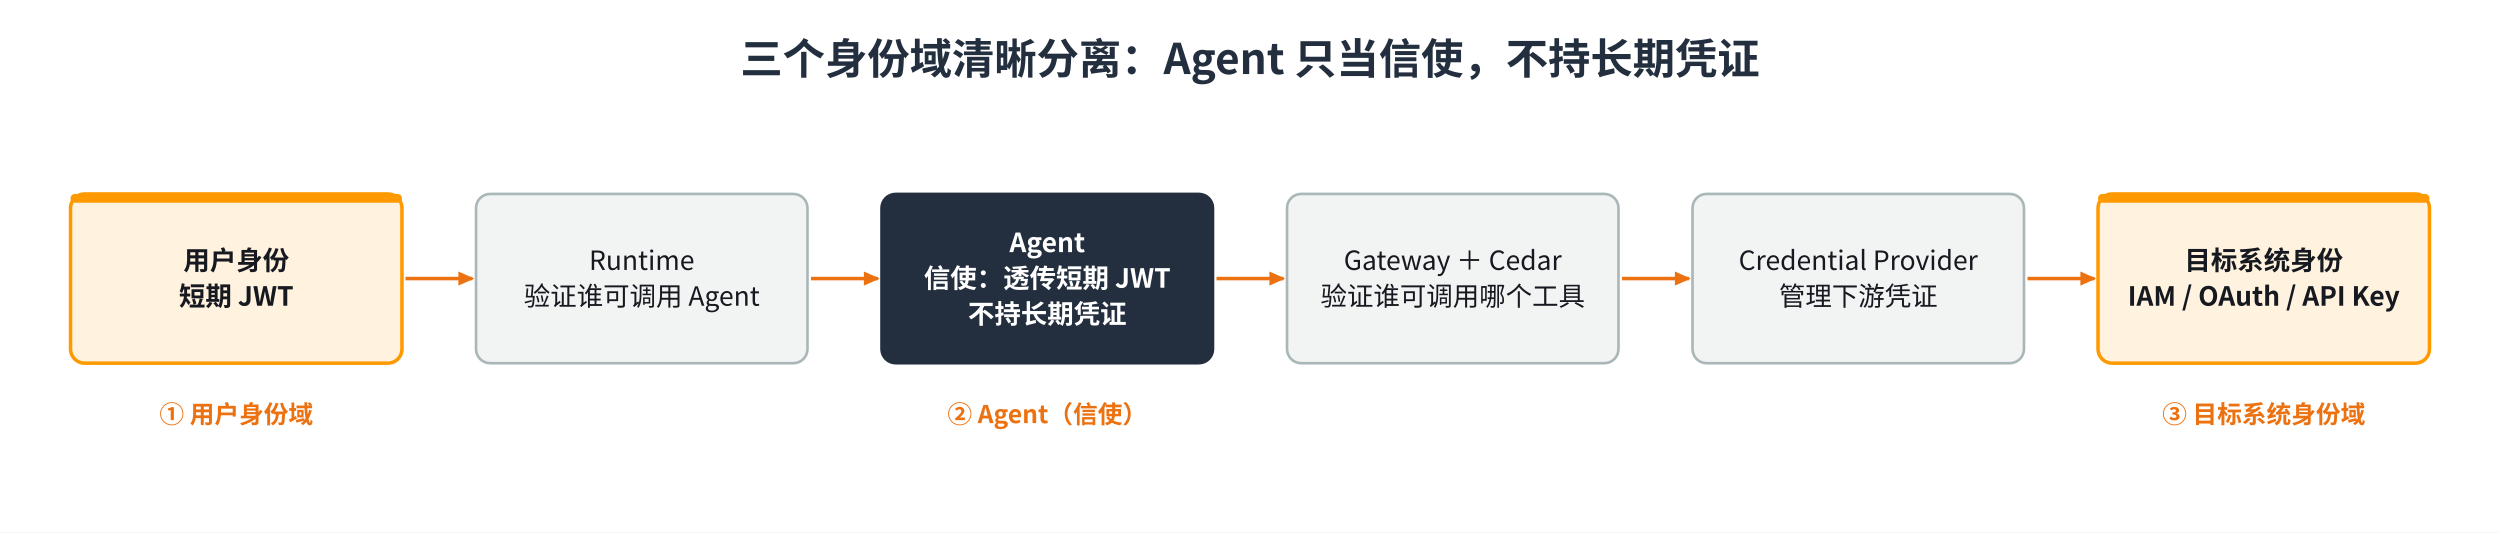
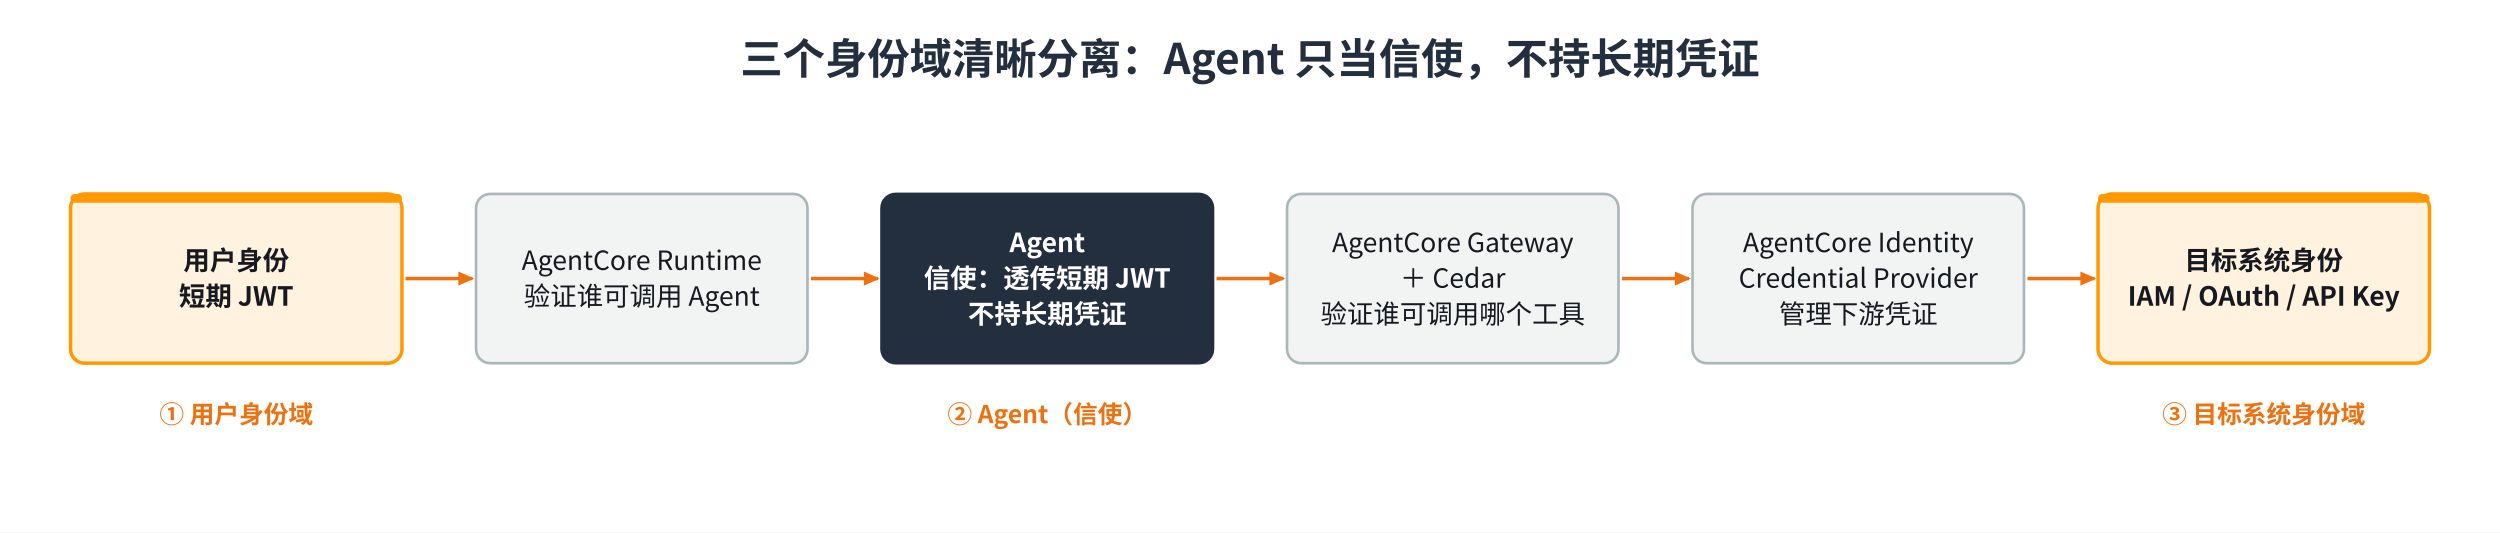
<svg xmlns="http://www.w3.org/2000/svg" width="1418" height="302" viewBox="0 0 1418 302">
  <rect x="0" y="0" width="1418" height="302" fill="#FFFFFF" />
  <marker id="ah_or" markerWidth="10" markerHeight="10" refX="8" refY="4" orient="auto" markerUnits="userSpaceOnUse">
    <path d="M0,0 L9,4 L0,8 Z" fill="#EC7211" />
  </marker>
  <marker id="ah_rd" markerWidth="10" markerHeight="10" refX="8" refY="4" orient="auto" markerUnits="userSpaceOnUse">
    <path d="M0,0 L9,4 L0,8 Z" fill="#D13212" />
  </marker>
  <marker id="ah_gy" markerWidth="10" markerHeight="10" refX="8" refY="4" orient="auto" markerUnits="userSpaceOnUse">
    <path d="M0,0 L9,4 L0,8 Z" fill="#5F6B7A" />
  </marker>
  <text x="709.0" y="42" font-family="Noto Sans CJK SC, sans-serif" font-size="24" font-weight="bold" fill="#232F3E" text-anchor="middle">三个身份域清晰分离：Agent 只当信使，不持长期凭证</text>
  <rect x="40" y="110" width="188" height="96" rx="8" ry="8" fill="#FFF3E0" stroke="#FF9900" stroke-width="2" />
  <rect x="40" y="110" width="188" height="5" rx="2.5" ry="2.5" fill="#FF9900" />
  <text x="134.0" y="153.1" font-family="Noto Sans CJK SC, sans-serif" font-size="15" font-weight="bold" fill="#16191F" text-anchor="middle">用户身份</text>
  <text x="134.0" y="173.4" font-family="Noto Sans CJK SC, sans-serif" font-size="15" font-weight="bold" fill="#16191F" text-anchor="middle">短期 JWT</text>
  <text x="134.0" y="240.0" font-family="Noto Sans CJK SC, sans-serif" font-size="14" font-weight="bold" fill="#EC7211" text-anchor="middle">① 用户身份域</text>
  <line x1="230.0" y1="158.0" x2="268.0" y2="158.0" stroke="#EC7211" stroke-width="2" marker-end="url(#ah_or)" />
  <rect x="270" y="110" width="188" height="96" rx="8" ry="8" fill="#F2F3F3" stroke="#AAB7B8" stroke-width="1.5" />
-   <text x="364.0" y="153.1" font-family="Noto Sans CJK SC, sans-serif" font-size="15" font-weight="normal" fill="#16191F" text-anchor="middle">Runtime</text>
+   <text x="364.0" y="153.1" font-family="Noto Sans CJK SC, sans-serif" font-size="15" font-weight="normal" fill="#16191F" text-anchor="middle">AgentCore Runtime</text>
  <text x="364.0" y="173.4" font-family="Noto Sans CJK SC, sans-serif" font-size="15" font-weight="normal" fill="#16191F" text-anchor="middle">验证谁可调用 Agent</text>
  <line x1="460.0" y1="158.0" x2="498.0" y2="158.0" stroke="#EC7211" stroke-width="2" marker-end="url(#ah_or)" />
  <rect x="500" y="110" width="188" height="96" rx="8" ry="8" fill="#232F3E" stroke="#232F3E" stroke-width="1.5" />
  <text x="594.0" y="143.0" font-family="Noto Sans CJK SC, sans-serif" font-size="15" font-weight="bold" fill="#FFFFFF" text-anchor="middle">Agent</text>
  <text x="594.0" y="163.2" font-family="Noto Sans CJK SC, sans-serif" font-size="15" font-weight="bold" fill="#FFFFFF" text-anchor="middle">信使：透传短期 JWT</text>
  <text x="594.0" y="183.5" font-family="Noto Sans CJK SC, sans-serif" font-size="15" font-weight="bold" fill="#FFFFFF" text-anchor="middle">不持长期凭证</text>
  <text x="594.0" y="240.0" font-family="Noto Sans CJK SC, sans-serif" font-size="14" font-weight="bold" fill="#EC7211" text-anchor="middle">② Agent（信使）</text>
  <line x1="690.0" y1="158.0" x2="728.0" y2="158.0" stroke="#EC7211" stroke-width="2" marker-end="url(#ah_or)" />
  <rect x="730" y="110" width="188" height="96" rx="8" ry="8" fill="#F2F3F3" stroke="#AAB7B8" stroke-width="1.5" />
-   <text x="824.0" y="153.1" font-family="Noto Sans CJK SC, sans-serif" font-size="15" font-weight="normal" fill="#16191F" text-anchor="middle">Gateway ＋ Cedar</text>
-   <text x="824.0" y="173.4" font-family="Noto Sans CJK SC, sans-serif" font-size="15" font-weight="normal" fill="#16191F" text-anchor="middle">验证谁可调用哪个工具</text>
+   <text x="824.0" y="143.0" font-family="Noto Sans CJK SC, sans-serif" font-size="15" font-weight="normal" fill="#16191F" text-anchor="middle">AgentCore Gateway</text>
+   <text x="824.0" y="163.2" font-family="Noto Sans CJK SC, sans-serif" font-size="15" font-weight="normal" fill="#16191F" text-anchor="middle">＋ Cedar</text>
+   <text x="824.0" y="183.5" font-family="Noto Sans CJK SC, sans-serif" font-size="15" font-weight="normal" fill="#16191F" text-anchor="middle">验证谁可调用哪个工具</text>
  <line x1="920.0" y1="158.0" x2="958.0" y2="158.0" stroke="#EC7211" stroke-width="2" marker-end="url(#ah_or)" />
  <rect x="960" y="110" width="188" height="96" rx="8" ry="8" fill="#F2F3F3" stroke="#AAB7B8" stroke-width="1.5" />
-   <text x="1054.0" y="153.1" font-family="Noto Sans CJK SC, sans-serif" font-size="15" font-weight="normal" fill="#16191F" text-anchor="middle">Credential Provider</text>
-   <text x="1054.0" y="173.4" font-family="Noto Sans CJK SC, sans-serif" font-size="15" font-weight="normal" fill="#16191F" text-anchor="middle">管理下游凭证</text>
+   <text x="1054.0" y="143.0" font-family="Noto Sans CJK SC, sans-serif" font-size="15" font-weight="normal" fill="#16191F" text-anchor="middle">AgentCore Identity</text>
+   <text x="1054.0" y="163.2" font-family="Noto Sans CJK SC, sans-serif" font-size="15" font-weight="normal" fill="#16191F" text-anchor="middle">Credential Provider</text>
+   <text x="1054.0" y="183.5" font-family="Noto Sans CJK SC, sans-serif" font-size="15" font-weight="normal" fill="#16191F" text-anchor="middle">管理下游凭证</text>
  <line x1="1150.0" y1="158.0" x2="1188.0" y2="158.0" stroke="#EC7211" stroke-width="2" marker-end="url(#ah_or)" />
  <rect x="1190" y="110" width="188" height="96" rx="8" ry="8" fill="#FFF3E0" stroke="#FF9900" stroke-width="2" />
  <rect x="1190" y="110" width="188" height="5" rx="2.5" ry="2.5" fill="#FF9900" />
  <text x="1284.0" y="153.1" font-family="Noto Sans CJK SC, sans-serif" font-size="15" font-weight="bold" fill="#16191F" text-anchor="middle">目标系统身份</text>
  <text x="1284.0" y="173.4" font-family="Noto Sans CJK SC, sans-serif" font-size="15" font-weight="bold" fill="#16191F" text-anchor="middle">IAM / OAuth / API Key</text>
  <text x="1284.0" y="240.0" font-family="Noto Sans CJK SC, sans-serif" font-size="14" font-weight="bold" fill="#EC7211" text-anchor="middle">③ 目标系统身份域</text>
</svg>
